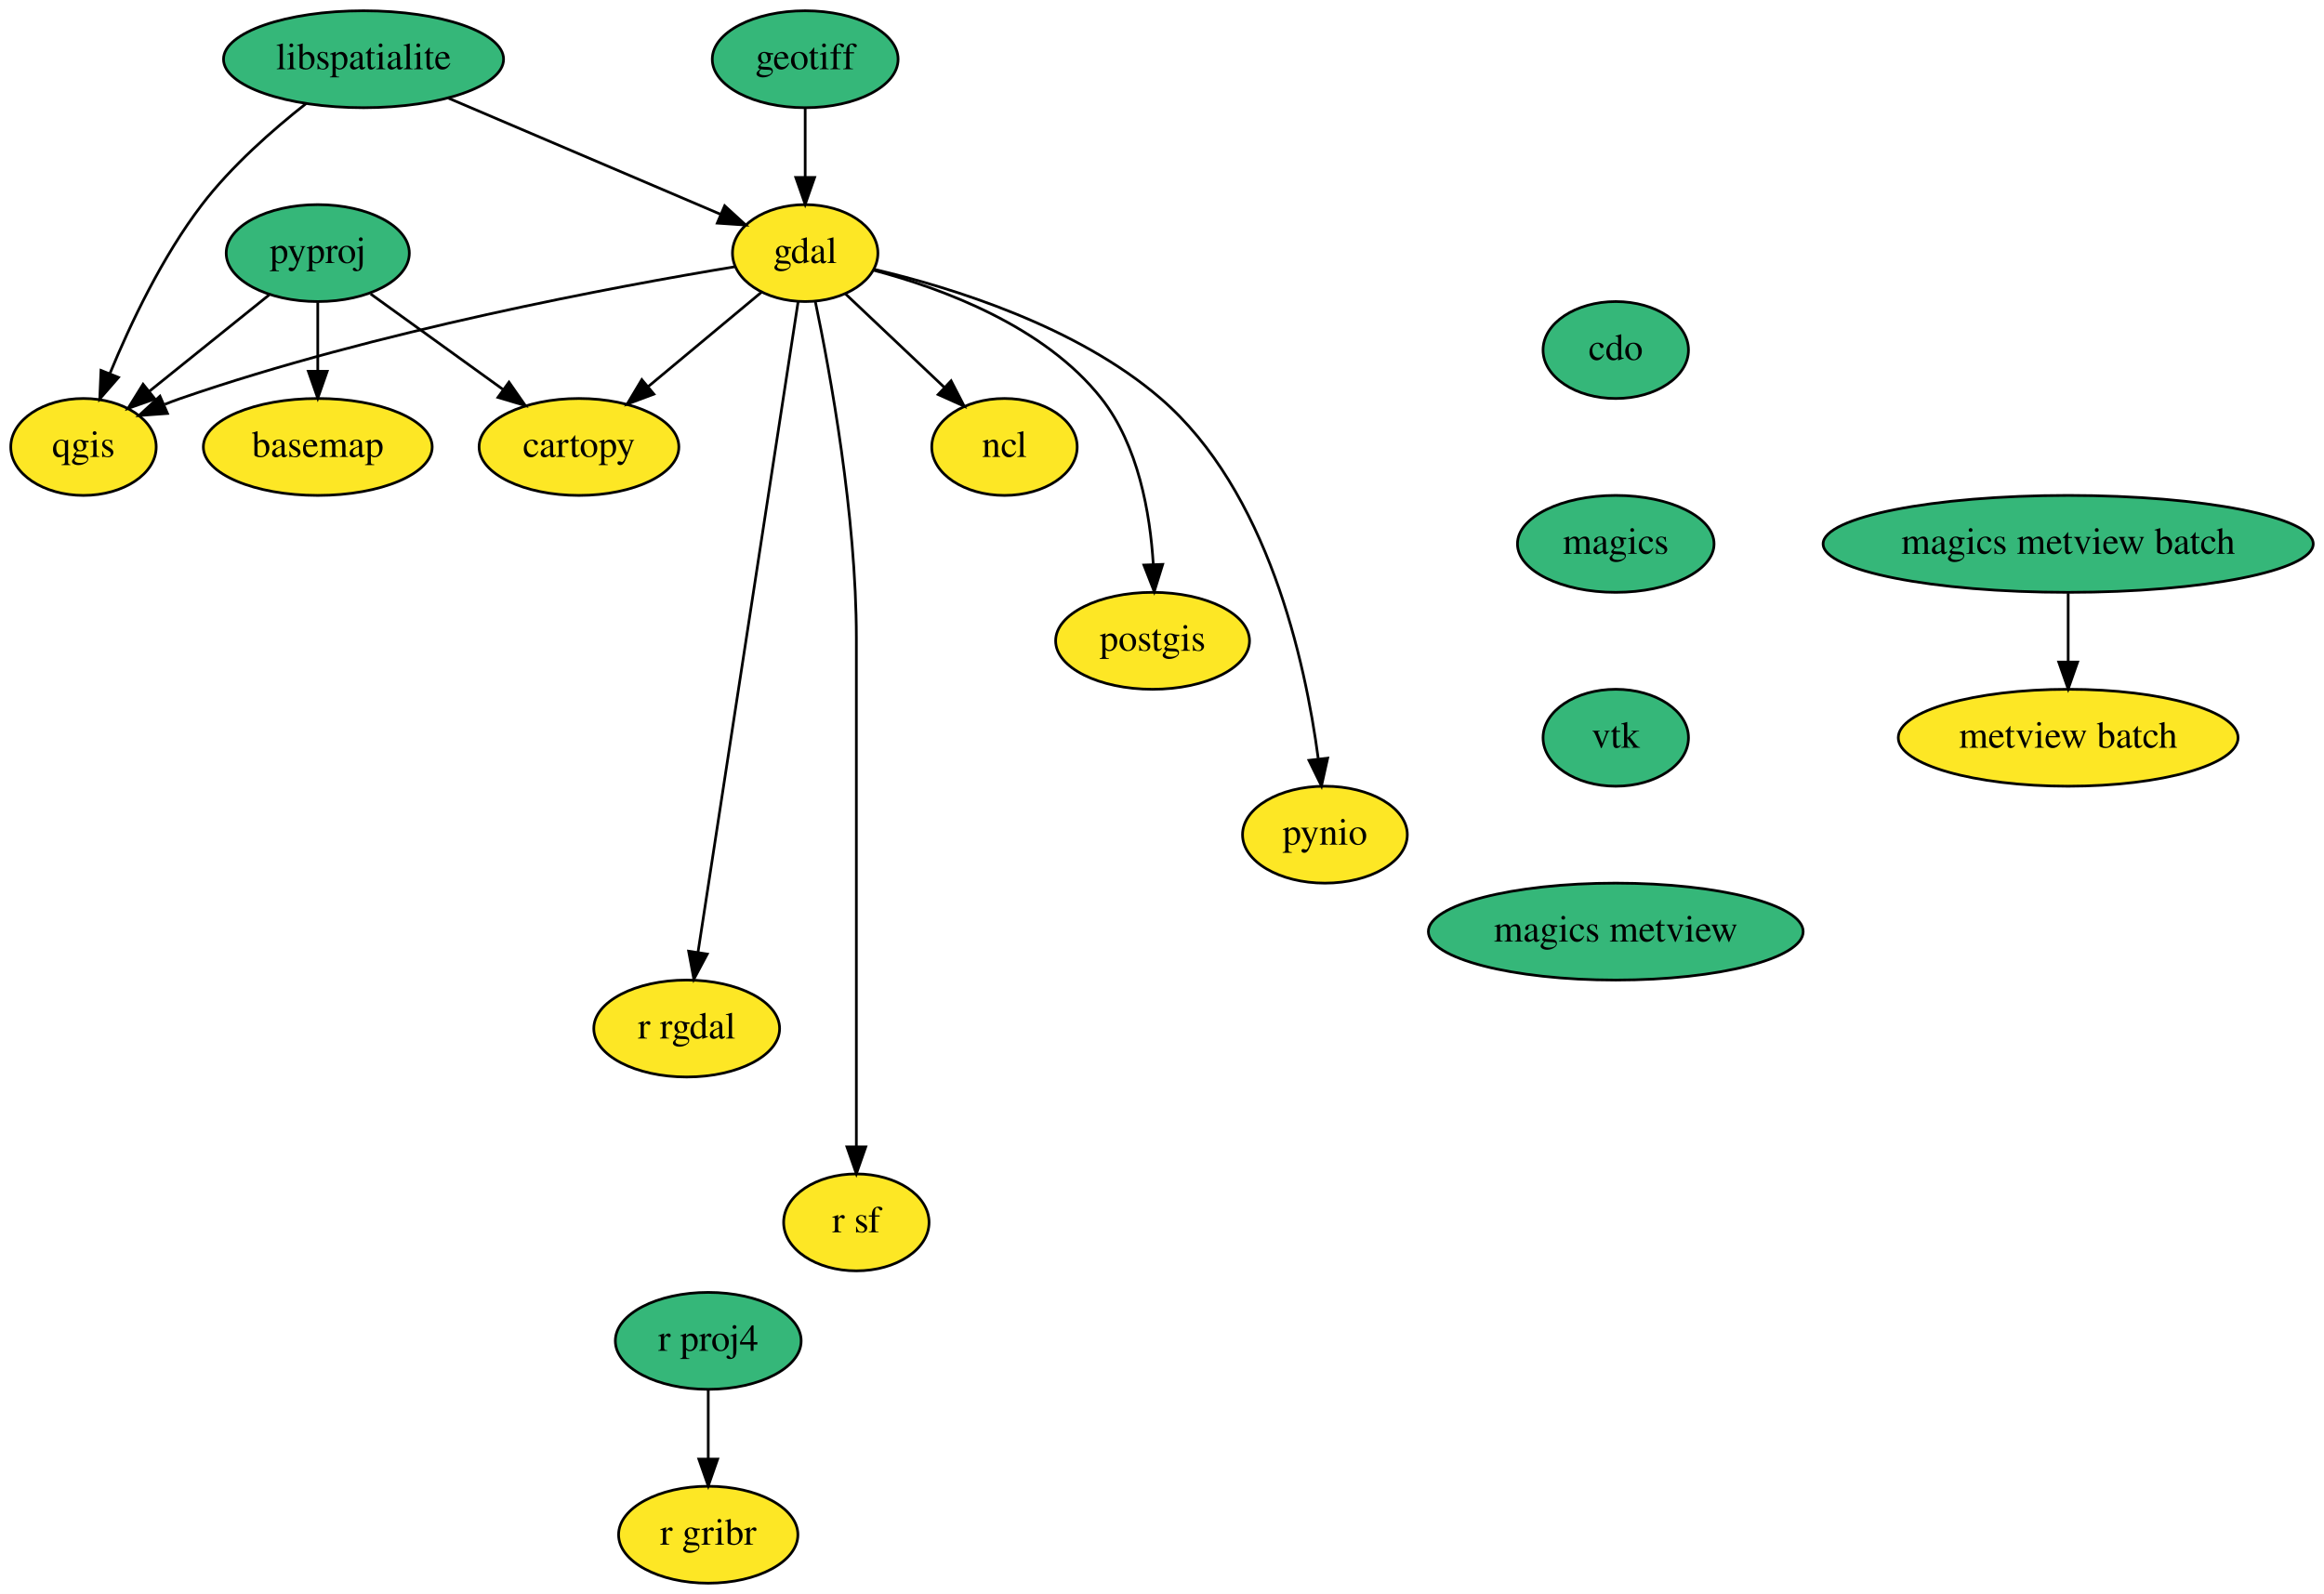
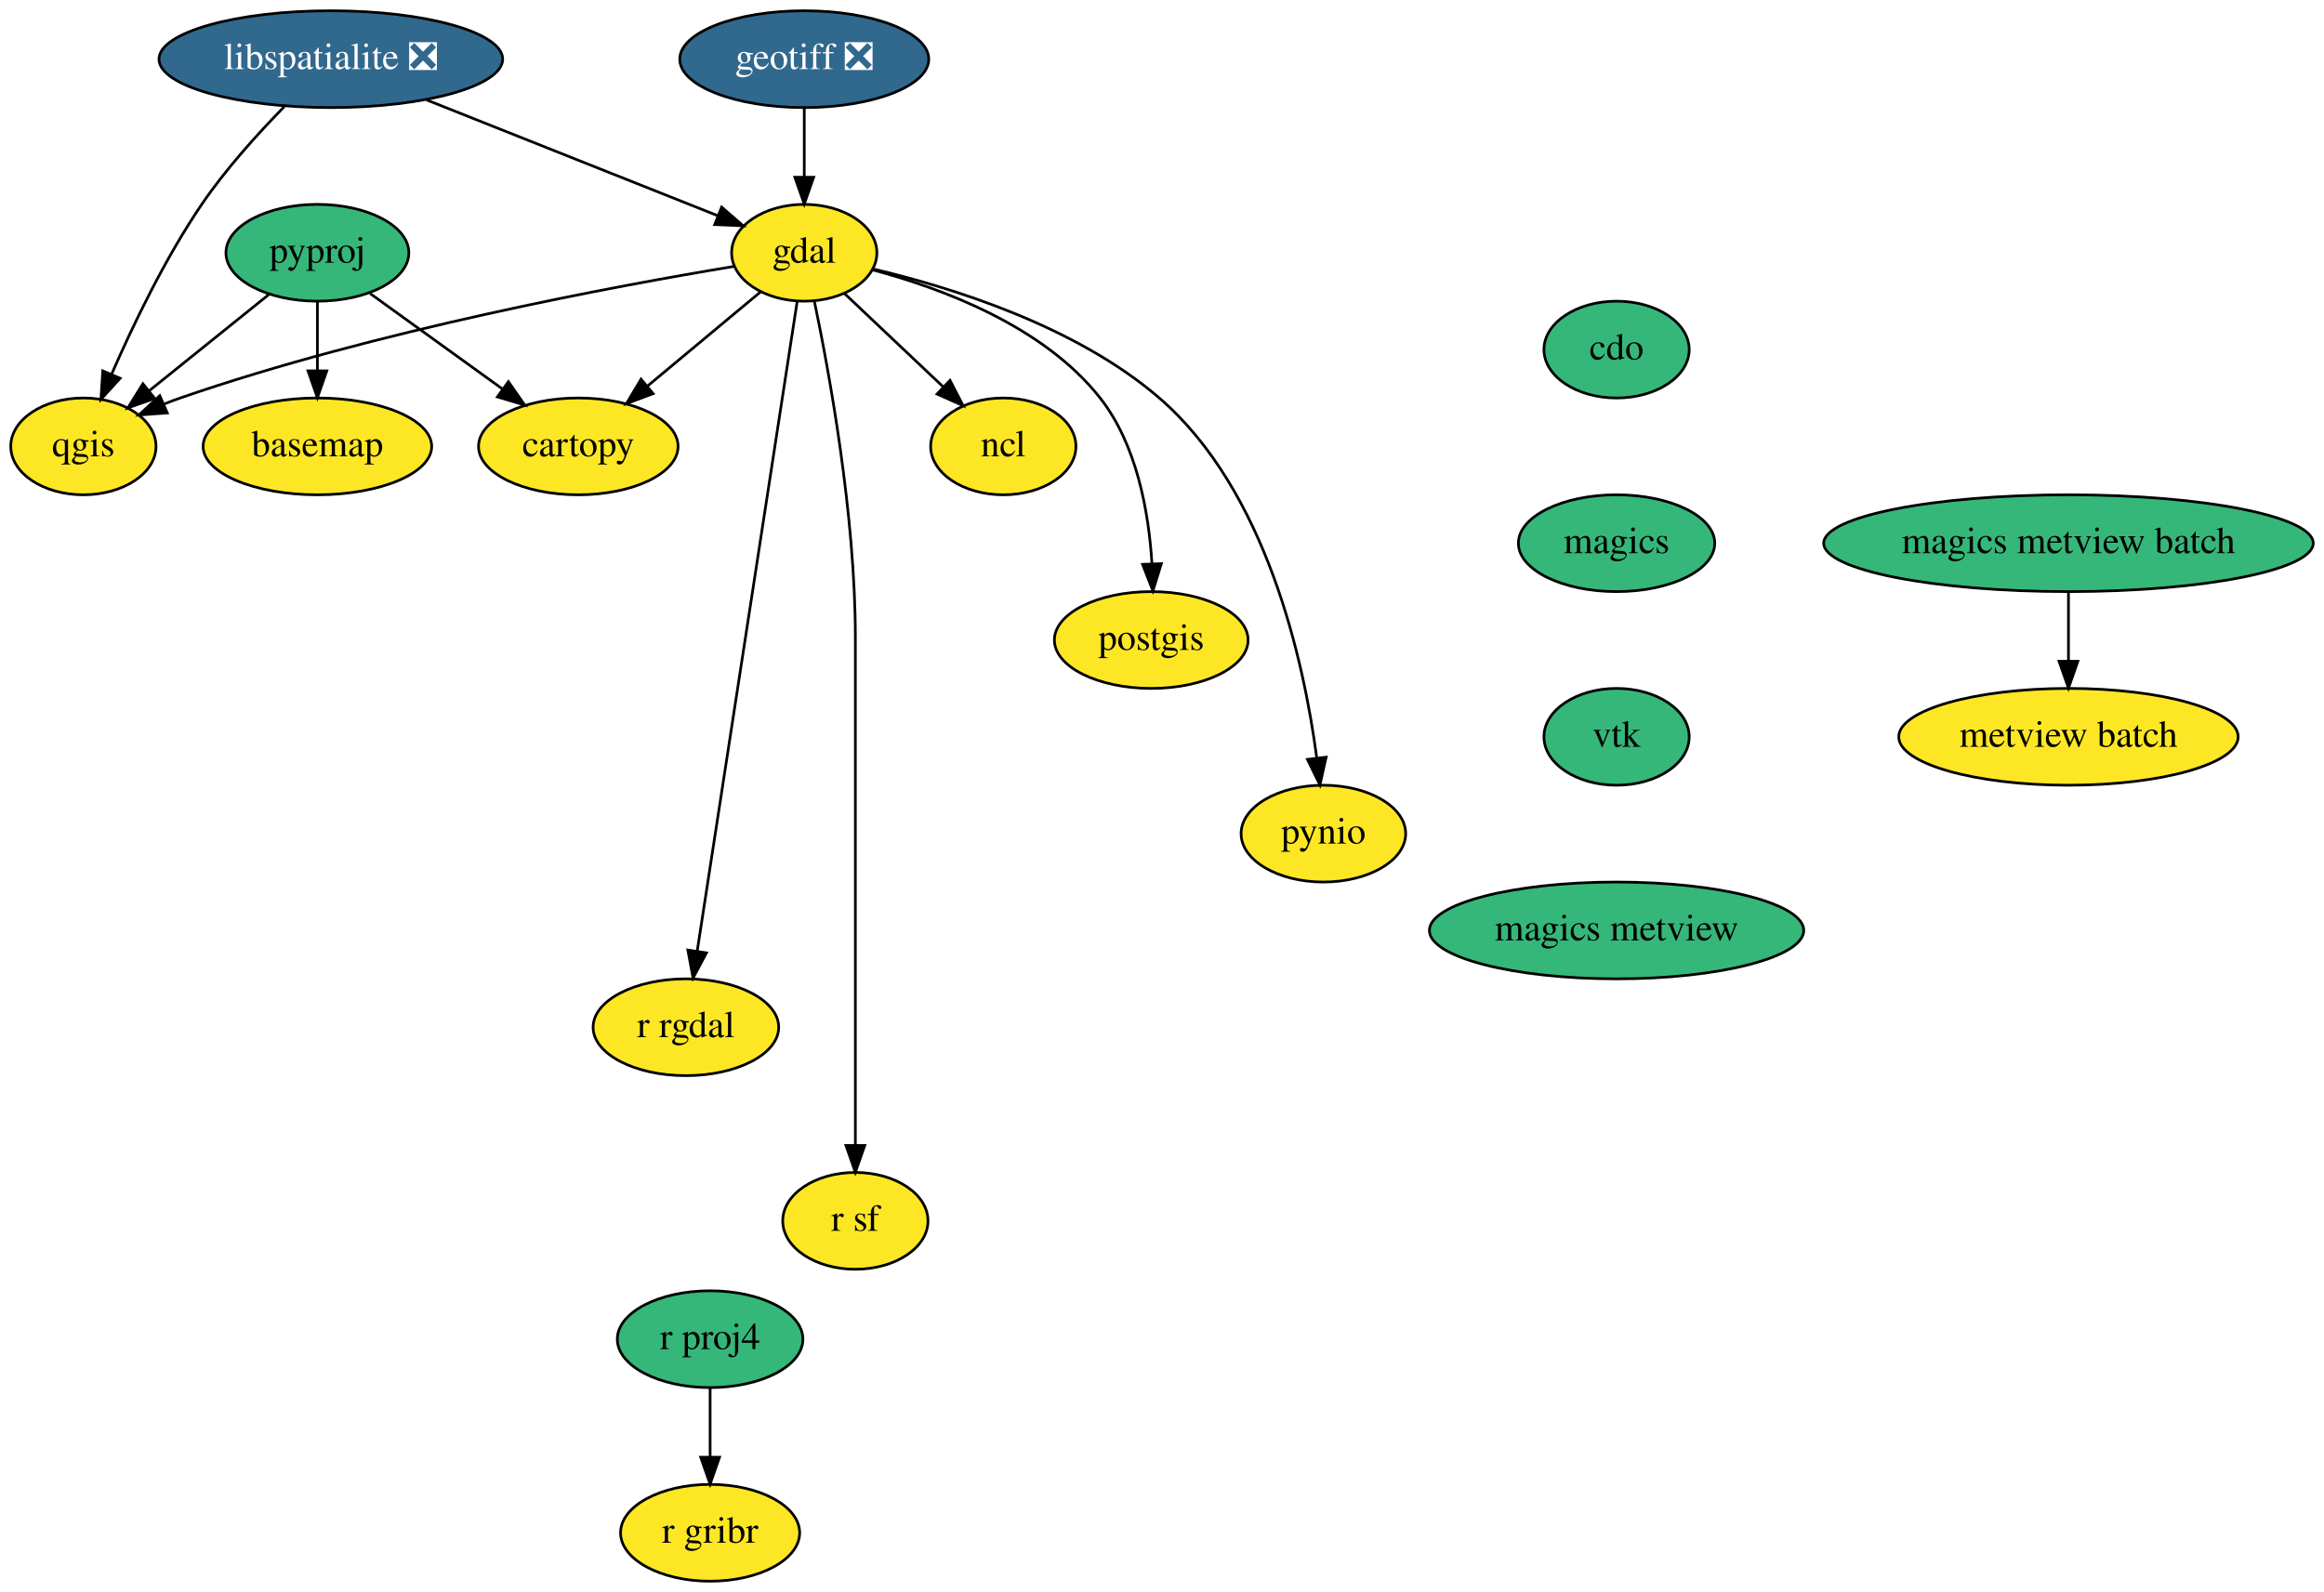
- <svg xmlns="http://www.w3.org/2000/svg" xmlns:xlink="http://www.w3.org/1999/xlink" width="863pt" height="592pt" viewBox="0.00 0.00 863.00 592.00">
+ <svg xmlns="http://www.w3.org/2000/svg" xmlns:xlink="http://www.w3.org/1999/xlink" width="864pt" height="592pt" viewBox="0.00 0.00 864.00 592.00">
  <g id="graph0" class="graph" transform="scale(1 1) rotate(0) translate(4 588)">
-     <polygon fill="white" stroke="transparent" points="-4,4 -4,-588 859,-588 859,4 -4,4" />
+     <polygon fill="white" stroke="transparent" points="-4,4 -4,-588 860,-588 860,4 -4,4" />
    <g id="node1" class="node">
      <g id="a_node1">
        <a xlink:href="https://github.com/conda-forge/basemap-feedstock" xlink:title="basemap">
          <ellipse fill="#fde725" stroke="black" cx="114" cy="-422" rx="42.49" ry="18" />
          <text text-anchor="middle" x="114" y="-418.3" font-family="Times,serif" font-size="14.00">basemap</text>
        </a>
      </g>
    </g>
    <g id="node2" class="node">
      <g id="a_node2">
        <a xlink:href="https://github.com/conda-forge/cartopy-feedstock" xlink:title="cartopy">
          <ellipse fill="#fde725" stroke="black" cx="211" cy="-422" rx="37.09" ry="18" />
          <text text-anchor="middle" x="211" y="-418.3" font-family="Times,serif" font-size="14.00">cartopy</text>
        </a>
      </g>
    </g>
    <g id="node3" class="node">
      <g id="a_node3">
        <a xlink:href="https://github.com/conda-forge/cdo-feedstock" xlink:title="cdo">
-           <ellipse fill="#35b779" stroke="black" cx="596" cy="-458" rx="27" ry="18" />
-           <text text-anchor="middle" x="596" y="-454.3" font-family="Times,serif" font-size="14.00">cdo</text>
+           <ellipse fill="#35b779" stroke="black" cx="597" cy="-458" rx="27" ry="18" />
+           <text text-anchor="middle" x="597" y="-454.3" font-family="Times,serif" font-size="14.00">cdo</text>
        </a>
      </g>
    </g>
    <g id="node4" class="node">
      <g id="a_node4">
        <a xlink:href="https://github.com/conda-forge/magics-feedstock" xlink:title="magics">
-           <ellipse fill="#35b779" stroke="black" cx="596" cy="-386" rx="36.5" ry="18" />
-           <text text-anchor="middle" x="596" y="-382.3" font-family="Times,serif" font-size="14.00">magics</text>
+           <ellipse fill="#35b779" stroke="black" cx="597" cy="-386" rx="36.5" ry="18" />
+           <text text-anchor="middle" x="597" y="-382.3" font-family="Times,serif" font-size="14.00">magics</text>
        </a>
      </g>
    </g>
    <g id="node14" class="node">
      <g id="a_node14">
        <a xlink:href="https://github.com/conda-forge/vtk-feedstock" xlink:title="vtk">
-           <ellipse fill="#35b779" stroke="black" cx="596" cy="-314" rx="27" ry="18" />
-           <text text-anchor="middle" x="596" y="-310.3" font-family="Times,serif" font-size="14.00">vtk</text>
+           <ellipse fill="#35b779" stroke="black" cx="597" cy="-314" rx="27" ry="18" />
+           <text text-anchor="middle" x="597" y="-310.3" font-family="Times,serif" font-size="14.00">vtk</text>
        </a>
      </g>
    </g>
    <g id="node5" class="node">
      <g id="a_node5">
        <a xlink:href="https://github.com/conda-forge/gdal-feedstock" xlink:title="gdal">
          <ellipse fill="#fde725" stroke="black" cx="295" cy="-494" rx="27" ry="18" />
          <text text-anchor="middle" x="295" y="-490.3" font-family="Times,serif" font-size="14.00">gdal</text>
        </a>
      </g>
    </g>
    <g id="edge2" class="edge">
      <path fill="none" stroke="black" d="M278.8,-479.5C266.85,-469.54 250.34,-455.78 236.6,-444.34" />
      <polygon fill="black" stroke="black" points="238.81,-441.62 228.89,-437.91 234.33,-447 238.81,-441.62" />
    </g>
    <g id="node6" class="node">
      <g id="a_node6">
        <a xlink:href="https://github.com/conda-forge/ncl-feedstock" xlink:title="ncl">
          <ellipse fill="#fde725" stroke="black" cx="369" cy="-422" rx="27" ry="18" />
          <text text-anchor="middle" x="369" y="-418.3" font-family="Times,serif" font-size="14.00">ncl</text>
        </a>
      </g>
    </g>
    <g id="edge3" class="edge">
      <path fill="none" stroke="black" d="M309.98,-478.83C320.51,-468.87 334.78,-455.37 346.66,-444.14" />
      <polygon fill="black" stroke="black" points="349.19,-446.56 354.05,-437.14 344.38,-441.47 349.19,-446.56" />
    </g>
    <g id="node7" class="node">
      <g id="a_node7">
        <a xlink:href="https://github.com/conda-forge/postgis-feedstock" xlink:title="postgis">
          <ellipse fill="#fde725" stroke="black" cx="424" cy="-350" rx="36" ry="18" />
          <text text-anchor="middle" x="424" y="-346.3" font-family="Times,serif" font-size="14.00">postgis</text>
        </a>
      </g>
    </g>
    <g id="edge4" class="edge">
      <path fill="none" stroke="black" d="M320.49,-487.61C345.84,-480.88 383.91,-466.83 405,-440 418.69,-422.58 423.08,-397.53 424.26,-378.44" />
      <polygon fill="black" stroke="black" points="427.76,-378.39 424.62,-368.27 420.77,-378.14 427.76,-378.39" />
    </g>
    <g id="node8" class="node">
      <g id="a_node8">
        <a xlink:href="https://github.com/conda-forge/pynio-feedstock" xlink:title="pynio">
          <ellipse fill="#fde725" stroke="black" cx="488" cy="-278" rx="30.59" ry="18" />
          <text text-anchor="middle" x="488" y="-274.3" font-family="Times,serif" font-size="14.00">pynio</text>
        </a>
      </g>
    </g>
    <g id="edge5" class="edge">
      <path fill="none" stroke="black" d="M320.71,-487.95C349.4,-481.21 395.88,-466.87 427,-440 466.77,-405.66 480.69,-342.55 485.5,-306.38" />
      <polygon fill="black" stroke="black" points="489.02,-306.43 486.72,-296.09 482.07,-305.61 489.02,-306.43" />
    </g>
    <g id="node9" class="node">
      <g id="a_node9">
        <a xlink:href="https://github.com/conda-forge/qgis-feedstock" xlink:title="qgis">
          <ellipse fill="#fde725" stroke="black" cx="27" cy="-422" rx="27" ry="18" />
          <text text-anchor="middle" x="27" y="-418.3" font-family="Times,serif" font-size="14.00">qgis</text>
        </a>
      </g>
    </g>
    <g id="edge6" class="edge">
      <path fill="none" stroke="black" d="M268.74,-488.91C225.19,-481.71 135.63,-465.11 63,-440 61.09,-439.34 59.15,-438.61 57.2,-437.83" />
      <polygon fill="black" stroke="black" points="58.19,-434.44 47.62,-433.67 55.4,-440.86 58.19,-434.44" />
    </g>
    <g id="node10" class="node">
      <g id="a_node10">
        <a xlink:href="https://github.com/conda-forge/r-rgdal-feedstock" xlink:title="r rgdal">
          <ellipse fill="#fde725" stroke="black" cx="251" cy="-206" rx="34.5" ry="18" />
          <text text-anchor="middle" x="251" y="-202.3" font-family="Times,serif" font-size="14.00">r rgdal</text>
        </a>
      </g>
    </g>
    <g id="edge7" class="edge">
      <path fill="none" stroke="black" d="M292.38,-475.97C285.03,-428.19 264.17,-292.62 255.19,-234.27" />
      <polygon fill="black" stroke="black" points="258.64,-233.66 253.66,-224.31 251.72,-234.72 258.64,-233.66" />
    </g>
    <g id="node11" class="node">
      <g id="a_node11">
        <a xlink:href="https://github.com/conda-forge/r-sf-feedstock" xlink:title="r sf">
          <ellipse fill="#fde725" stroke="black" cx="314" cy="-134" rx="27" ry="18" />
          <text text-anchor="middle" x="314" y="-130.3" font-family="Times,serif" font-size="14.00">r sf</text>
        </a>
      </g>
    </g>
    <g id="edge8" class="edge">
      <path fill="none" stroke="black" d="M298.75,-476.05C304.29,-449.52 314,-396.52 314,-351 314,-351 314,-351 314,-277 314,-237 314,-190.65 314,-162.08" />
      <polygon fill="black" stroke="black" points="317.5,-162.05 314,-152.05 310.5,-162.05 317.5,-162.05" />
    </g>
    <g id="node12" class="node">
      <g id="a_node12">
-         <a xlink:href="https://github.com/conda-forge/geotiff-feedstock" xlink:title="geotiff">
-           <ellipse fill="#35b779" stroke="black" cx="295" cy="-566" rx="34.5" ry="18" />
-           <text text-anchor="middle" x="295" y="-562.3" font-family="Times,serif" font-size="14.00">geotiff</text>
+         <a xlink:href="https://github.com/conda-forge/geotiff-feedstock/pull/30" xlink:title="geotiff ❎">
+           <ellipse fill="#31688e" stroke="black" cx="295" cy="-566" rx="46.29" ry="18" />
+           <text text-anchor="middle" x="295" y="-562.3" font-family="Times,serif" font-size="14.00" fill="white">geotiff ❎</text>
        </a>
      </g>
    </g>
    <g id="edge9" class="edge">
      <path fill="none" stroke="black" d="M295,-547.7C295,-539.98 295,-530.71 295,-522.11" />
      <polygon fill="black" stroke="black" points="298.5,-522.1 295,-512.1 291.5,-522.1 298.5,-522.1" />
    </g>
    <g id="node13" class="node">
      <g id="a_node13">
-         <a xlink:href="https://github.com/conda-forge/libspatialite-feedstock" xlink:title="libspatialite">
-           <ellipse fill="#35b779" stroke="black" cx="131" cy="-566" rx="52" ry="18" />
-           <text text-anchor="middle" x="131" y="-562.3" font-family="Times,serif" font-size="14.00">libspatialite</text>
+         <a xlink:href="https://github.com/conda-forge/libspatialite-feedstock/pull/55" xlink:title="libspatialite ❎">
+           <ellipse fill="#31688e" stroke="black" cx="119" cy="-566" rx="63.89" ry="18" />
+           <text text-anchor="middle" x="119" y="-562.3" font-family="Times,serif" font-size="14.00" fill="white">libspatialite ❎</text>
        </a>
      </g>
    </g>
    <g id="edge10" class="edge">
-       <path fill="none" stroke="black" d="M162.62,-551.5C191.72,-539.08 234.65,-520.76 263.66,-508.38" />
-       <polygon fill="black" stroke="black" points="265.1,-511.57 272.92,-504.42 262.35,-505.13 265.1,-511.57" />
+       <path fill="none" stroke="black" d="M154.62,-550.83C186.34,-538.22 232.34,-519.92 262.94,-507.75" />
+       <polygon fill="black" stroke="black" points="264.29,-510.98 272.29,-504.03 261.7,-504.48 264.29,-510.98" />
    </g>
    <g id="edge11" class="edge">
-       <path fill="none" stroke="black" d="M109.68,-549.55C97.28,-539.79 81.98,-526.35 71,-512 56.26,-492.74 44.43,-467.76 36.77,-449.17" />
-       <polygon fill="black" stroke="black" points="40,-447.83 33.04,-439.84 33.5,-450.43 40,-447.83" />
+       <path fill="none" stroke="black" d="M101.7,-548.35C91.94,-538.39 79.94,-525.14 71,-512 57.42,-492.04 45.53,-467.28 37.54,-448.95" />
+       <polygon fill="black" stroke="black" points="40.66,-447.33 33.52,-439.49 34.21,-450.07 40.66,-447.33" />
    </g>
    <g id="node18" class="node">
      <g id="a_node18">
        <a xlink:href="https://github.com/conda-forge/magics-metview-feedstock" xlink:title="magics metview">
-           <ellipse fill="#35b779" stroke="black" cx="596" cy="-242" rx="69.59" ry="18" />
-           <text text-anchor="middle" x="596" y="-238.3" font-family="Times,serif" font-size="14.00">magics metview</text>
+           <ellipse fill="#35b779" stroke="black" cx="597" cy="-242" rx="69.59" ry="18" />
+           <text text-anchor="middle" x="597" y="-238.3" font-family="Times,serif" font-size="14.00">magics metview</text>
        </a>
      </g>
    </g>
    <g id="node15" class="node">
      <g id="a_node15">
        <a xlink:href="https://github.com/conda-forge/pyproj-feedstock" xlink:title="pyproj">
          <ellipse fill="#35b779" stroke="black" cx="114" cy="-494" rx="34" ry="18" />
          <text text-anchor="middle" x="114" y="-490.3" font-family="Times,serif" font-size="14.00">pyproj</text>
        </a>
      </g>
    </g>
    <g id="edge13" class="edge">
      <path fill="none" stroke="black" d="M114,-475.7C114,-467.98 114,-458.71 114,-450.11" />
      <polygon fill="black" stroke="black" points="117.5,-450.1 114,-440.1 110.5,-450.1 117.5,-450.1" />
    </g>
    <g id="edge14" class="edge">
      <path fill="none" stroke="black" d="M133.63,-478.83C147.74,-468.65 166.96,-454.78 182.72,-443.41" />
      <polygon fill="black" stroke="black" points="185.01,-446.07 191.07,-437.38 180.91,-440.4 185.01,-446.07" />
    </g>
    <g id="edge15" class="edge">
      <path fill="none" stroke="black" d="M95.97,-478.5C83.08,-468.12 65.56,-454.03 51.41,-442.64" />
      <polygon fill="black" stroke="black" points="53.52,-439.84 43.53,-436.3 49.13,-445.3 53.52,-439.84" />
    </g>
    <g id="node16" class="node">
      <g id="a_node16">
        <a xlink:href="https://github.com/conda-forge/r-proj4-feedstock" xlink:title="r proj4">
-           <ellipse fill="#35b779" stroke="black" cx="259" cy="-90" rx="34.5" ry="18" />
-           <text text-anchor="middle" x="259" y="-86.3" font-family="Times,serif" font-size="14.00">r proj4</text>
+           <ellipse fill="#35b779" stroke="black" cx="260" cy="-90" rx="34.5" ry="18" />
+           <text text-anchor="middle" x="260" y="-86.3" font-family="Times,serif" font-size="14.00">r proj4</text>
        </a>
      </g>
    </g>
    <g id="node17" class="node">
      <g id="a_node17">
        <a xlink:href="https://github.com/conda-forge/r-gribr-feedstock" xlink:title="r gribr">
-           <ellipse fill="#fde725" stroke="black" cx="259" cy="-18" rx="33.29" ry="18" />
-           <text text-anchor="middle" x="259" y="-14.3" font-family="Times,serif" font-size="14.00">r gribr</text>
+           <ellipse fill="#fde725" stroke="black" cx="260" cy="-18" rx="33.29" ry="18" />
+           <text text-anchor="middle" x="260" y="-14.3" font-family="Times,serif" font-size="14.00">r gribr</text>
        </a>
      </g>
    </g>
    <g id="edge16" class="edge">
-       <path fill="none" stroke="black" d="M259,-71.7C259,-63.98 259,-54.71 259,-46.11" />
-       <polygon fill="black" stroke="black" points="262.5,-46.1 259,-36.1 255.5,-46.1 262.5,-46.1" />
+       <path fill="none" stroke="black" d="M260,-71.7C260,-63.98 260,-54.71 260,-46.11" />
+       <polygon fill="black" stroke="black" points="263.5,-46.1 260,-36.1 256.5,-46.1 263.5,-46.1" />
    </g>
    <g id="node19" class="node">
      <g id="a_node19">
        <a xlink:href="https://github.com/conda-forge/magics-metview-batch-feedstock" xlink:title="magics metview batch">
-           <ellipse fill="#35b779" stroke="black" cx="764" cy="-386" rx="91" ry="18" />
-           <text text-anchor="middle" x="764" y="-382.3" font-family="Times,serif" font-size="14.00">magics metview batch</text>
+           <ellipse fill="#35b779" stroke="black" cx="765" cy="-386" rx="91" ry="18" />
+           <text text-anchor="middle" x="765" y="-382.3" font-family="Times,serif" font-size="14.00">magics metview batch</text>
        </a>
      </g>
    </g>
    <g id="node20" class="node">
      <g id="a_node20">
        <a xlink:href="https://github.com/conda-forge/metview-batch-feedstock" xlink:title="metview batch">
-           <ellipse fill="#fde725" stroke="black" cx="764" cy="-314" rx="63.09" ry="18" />
-           <text text-anchor="middle" x="764" y="-310.3" font-family="Times,serif" font-size="14.00">metview batch</text>
+           <ellipse fill="#fde725" stroke="black" cx="765" cy="-314" rx="63.09" ry="18" />
+           <text text-anchor="middle" x="765" y="-310.3" font-family="Times,serif" font-size="14.00">metview batch</text>
        </a>
      </g>
    </g>
    <g id="edge18" class="edge">
-       <path fill="none" stroke="black" d="M764,-367.7C764,-359.98 764,-350.71 764,-342.11" />
-       <polygon fill="black" stroke="black" points="767.5,-342.1 764,-332.1 760.5,-342.1 767.5,-342.1" />
+       <path fill="none" stroke="black" d="M765,-367.7C765,-359.98 765,-350.71 765,-342.11" />
+       <polygon fill="black" stroke="black" points="768.5,-342.1 765,-332.1 761.5,-342.1 768.5,-342.1" />
    </g>
  </g>
</svg>
